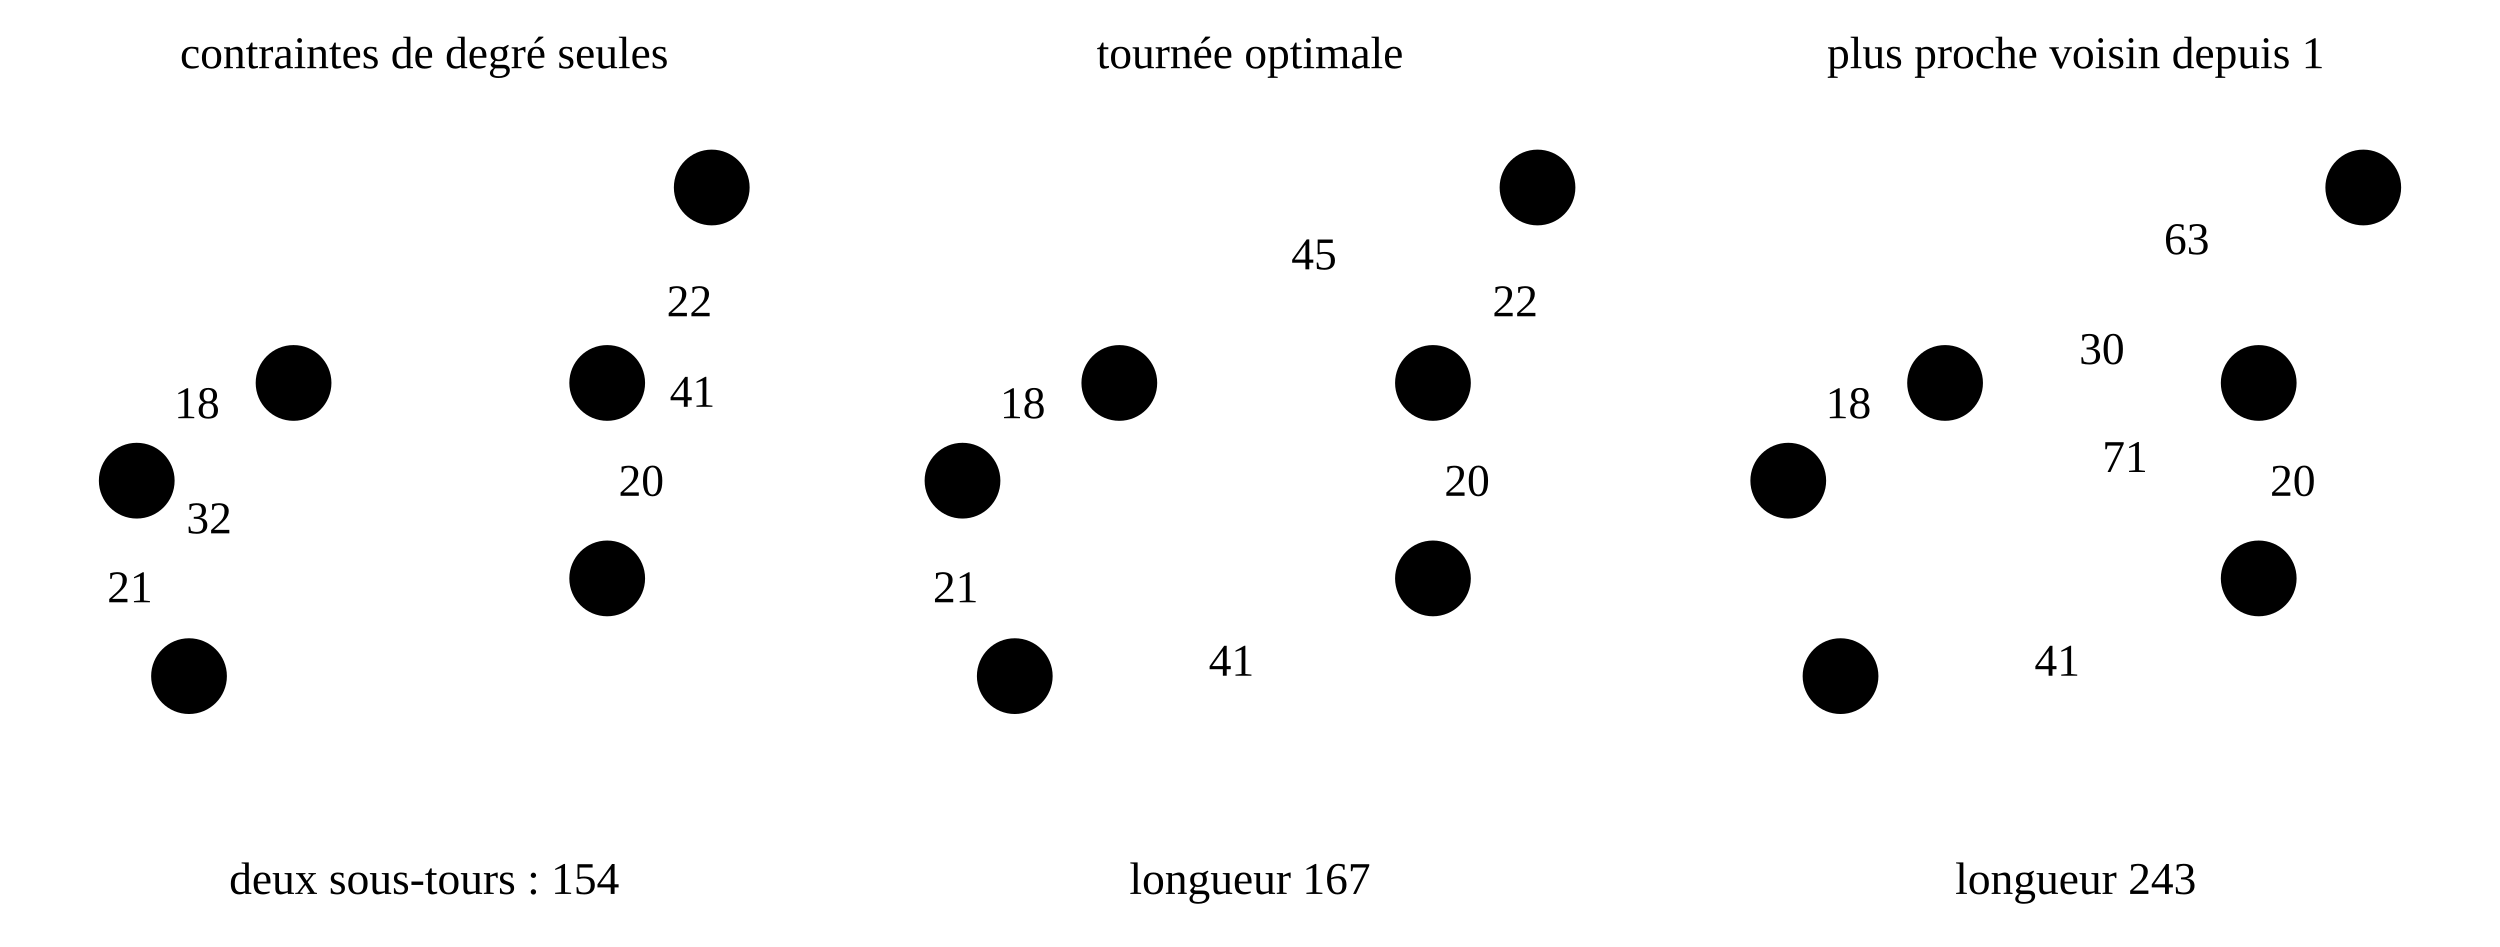
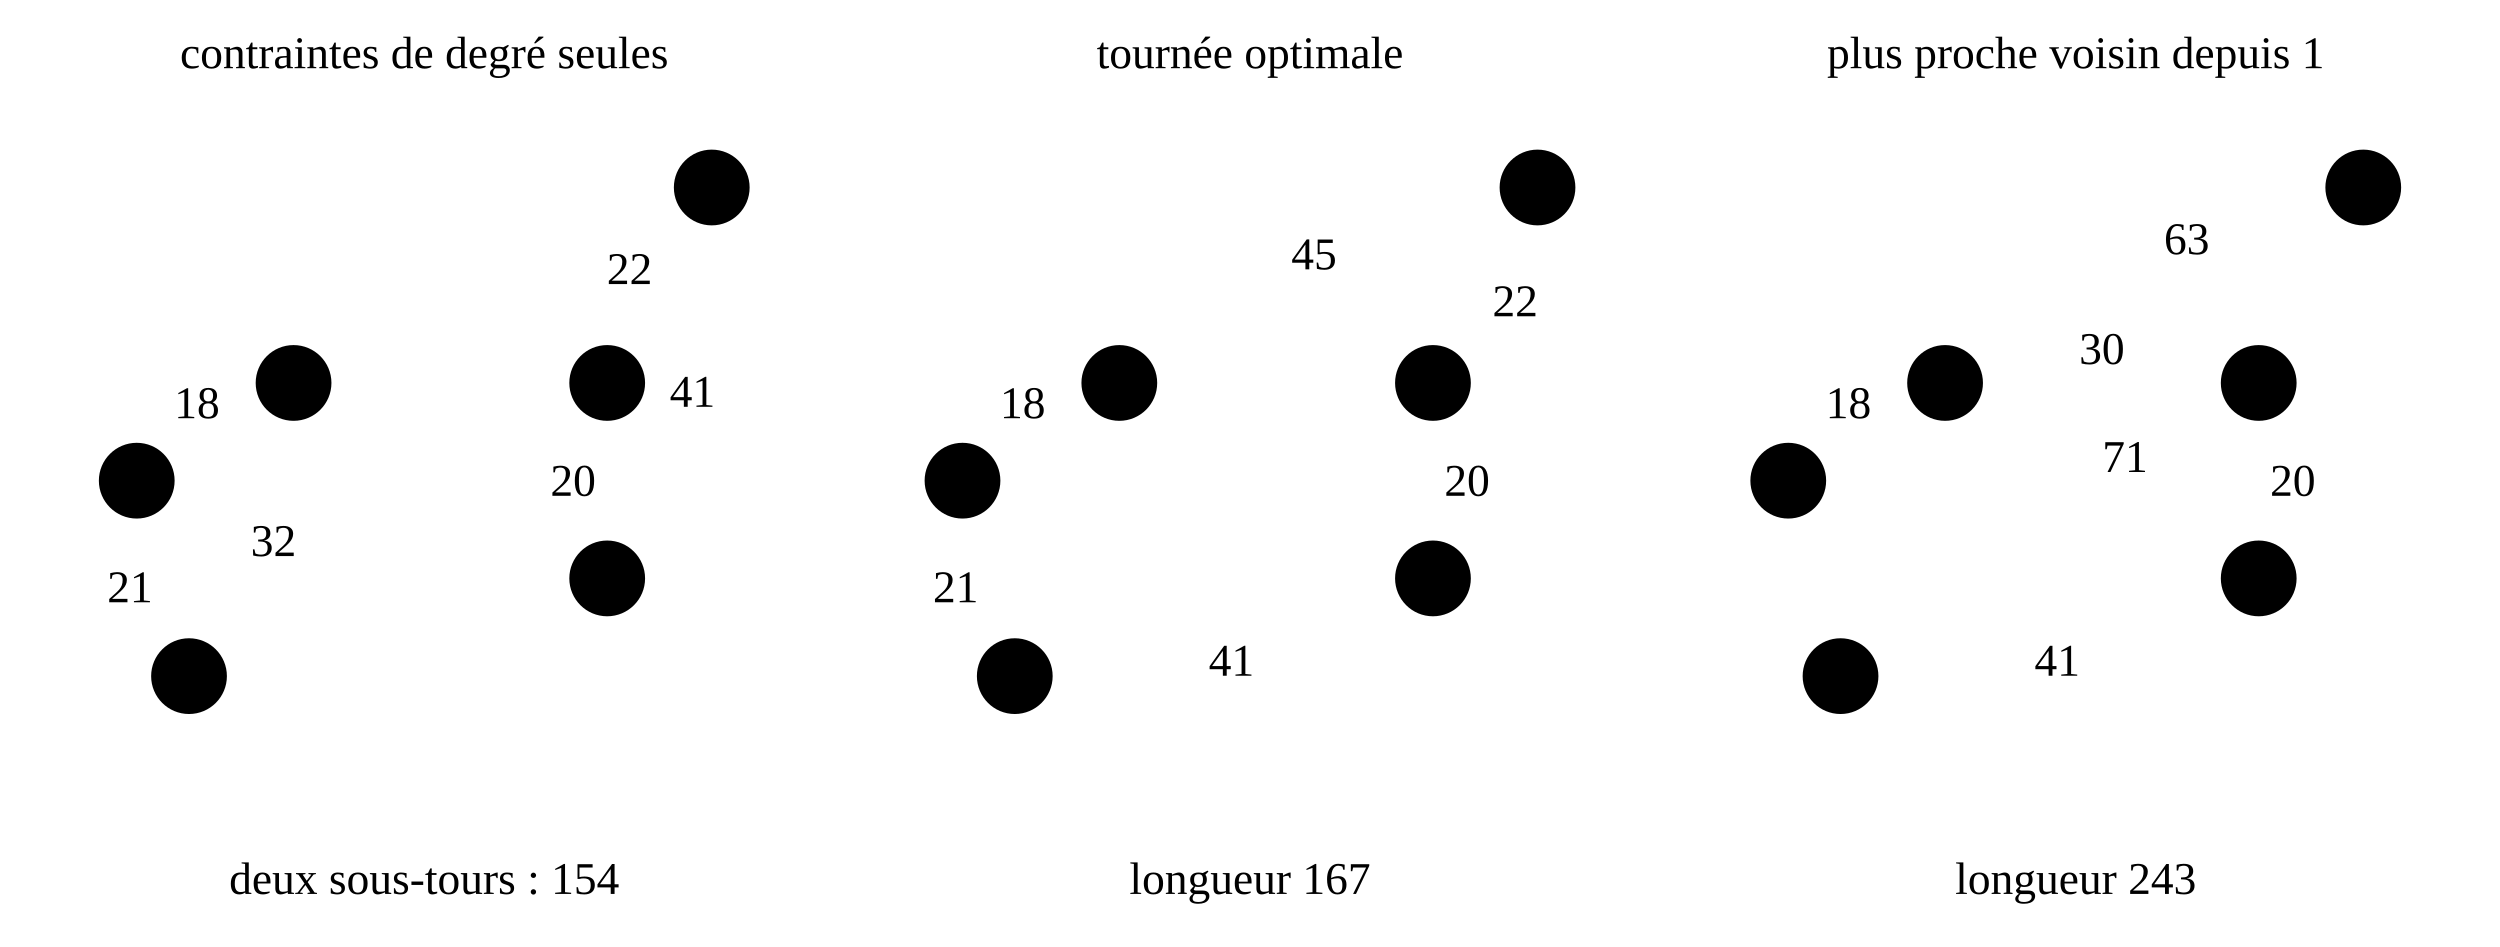
<svg xmlns="http://www.w3.org/2000/svg" viewBox="0 0 660 250" role="img" aria-label="Six villes : la solution des seules contraintes de degré, la tournée optimale et le plus proche voisin">
  <text x="112.0" y="18.0" class="tx-b" text-anchor="middle">contraintes de degré seules</text>
  <line x1="36.1" y1="126.9" x2="77.5" y2="101.1" class="ln c6" />
  <text x="52.0" y="110.4" class="tx-s" text-anchor="middle">18</text>
  <line x1="77.5" y1="101.1" x2="49.9" y2="178.5" class="ln c6" />
-   <text x="55.2" y="140.8" class="tx-s" text-anchor="middle">32</text>
+   <text x="72.2" y="146.8" class="tx-s" text-anchor="middle">32</text>
  <line x1="49.9" y1="178.5" x2="36.1" y2="126.9" class="ln c6" />
  <text x="34.3" y="159.0" class="tx-s" text-anchor="middle">21</text>
  <line x1="160.3" y1="152.7" x2="160.3" y2="101.1" class="ln c6" />
-   <text x="169.3" y="130.9" class="tx-s" text-anchor="middle">20</text>
+   <text x="151.3" y="130.9" class="tx-s" text-anchor="middle">20</text>
  <line x1="160.3" y1="101.1" x2="187.9" y2="49.5" class="ln c6" />
-   <text x="182.0" y="83.5" class="tx-s" text-anchor="middle">22</text>
+   <text x="166.2" y="75.0" class="tx-s" text-anchor="middle">22</text>
  <line x1="187.9" y1="49.5" x2="160.3" y2="152.7" class="ln c6" />
  <text x="182.8" y="107.4" class="tx-s" text-anchor="middle">41</text>
  <circle cx="36.1" cy="126.9" r="10" class="f1" />
  <text x="36.1" y="131.4" class="on-fill" text-anchor="middle">1</text>
  <circle cx="77.5" cy="101.1" r="10" class="f1" />
  <text x="77.5" y="105.6" class="on-fill" text-anchor="middle">2</text>
  <circle cx="49.9" cy="178.5" r="10" class="f1" />
  <text x="49.9" y="183.0" class="on-fill" text-anchor="middle">3</text>
  <circle cx="160.3" cy="152.7" r="10" class="f1" />
  <text x="160.3" y="157.2" class="on-fill" text-anchor="middle">4</text>
  <circle cx="160.3" cy="101.1" r="10" class="f1" />
  <text x="160.3" y="105.6" class="on-fill" text-anchor="middle">5</text>
  <circle cx="187.9" cy="49.5" r="10" class="f1" />
  <text x="187.9" y="54.0" class="on-fill" text-anchor="middle">6</text>
  <text x="112.0" y="236.0" class="tx-b t6" text-anchor="middle">deux sous-tours : 154</text>
  <text x="330.0" y="18.0" class="tx-b" text-anchor="middle">tournée optimale</text>
  <line x1="254.1" y1="126.9" x2="295.5" y2="101.1" class="ln c3" />
  <text x="270.0" y="110.4" class="tx-s" text-anchor="middle">18</text>
  <line x1="295.5" y1="101.1" x2="405.9" y2="49.5" class="ln c3" />
  <text x="346.9" y="71.1" class="tx-s" text-anchor="middle">45</text>
  <line x1="405.9" y1="49.5" x2="378.3" y2="101.1" class="ln c3" />
  <text x="400.0" y="83.5" class="tx-s" text-anchor="middle">22</text>
  <line x1="378.3" y1="101.1" x2="378.3" y2="152.7" class="ln c3" />
  <text x="387.3" y="130.9" class="tx-s" text-anchor="middle">20</text>
  <line x1="378.3" y1="152.7" x2="267.9" y2="178.5" class="ln c3" />
  <text x="325.1" y="178.4" class="tx-s" text-anchor="middle">41</text>
  <line x1="267.9" y1="178.5" x2="254.1" y2="126.9" class="ln c3" />
  <text x="252.3" y="159.0" class="tx-s" text-anchor="middle">21</text>
  <circle cx="254.1" cy="126.9" r="10" class="f1" />
  <text x="254.1" y="131.4" class="on-fill" text-anchor="middle">1</text>
  <circle cx="295.5" cy="101.1" r="10" class="f1" />
  <text x="295.5" y="105.6" class="on-fill" text-anchor="middle">2</text>
  <circle cx="267.9" cy="178.5" r="10" class="f1" />
  <text x="267.9" y="183.0" class="on-fill" text-anchor="middle">3</text>
  <circle cx="378.3" cy="152.7" r="10" class="f1" />
  <text x="378.3" y="157.2" class="on-fill" text-anchor="middle">4</text>
  <circle cx="378.3" cy="101.1" r="10" class="f1" />
  <text x="378.3" y="105.6" class="on-fill" text-anchor="middle">5</text>
  <circle cx="405.9" cy="49.5" r="10" class="f1" />
  <text x="405.9" y="54.0" class="on-fill" text-anchor="middle">6</text>
  <text x="330.0" y="236.0" class="tx-b t3" text-anchor="middle">longueur 167</text>
  <text x="548.0" y="18.0" class="tx-b" text-anchor="middle">plus proche voisin depuis 1</text>
  <line x1="472.1" y1="126.9" x2="513.5" y2="101.1" class="ln c4" />
  <text x="488.0" y="110.4" class="tx-s" text-anchor="middle">18</text>
  <line x1="513.5" y1="101.1" x2="596.3" y2="101.1" class="ln c4" />
  <text x="554.9" y="96.1" class="tx-s" text-anchor="middle">30</text>
  <line x1="596.3" y1="101.1" x2="596.3" y2="152.7" class="ln c4" />
  <text x="605.3" y="130.9" class="tx-s" text-anchor="middle">20</text>
  <line x1="596.3" y1="152.7" x2="485.9" y2="178.5" class="ln c4" />
  <text x="543.1" y="178.4" class="tx-s" text-anchor="middle">41</text>
  <line x1="485.9" y1="178.5" x2="623.9" y2="49.5" class="ln c4" />
  <text x="561.0" y="124.6" class="tx-s" text-anchor="middle">71</text>
  <line x1="623.9" y1="49.5" x2="472.1" y2="126.9" class="ln c4" />
  <text x="577.3" y="67.1" class="tx-s" text-anchor="middle">63</text>
  <circle cx="472.1" cy="126.9" r="10" class="f1" />
  <text x="472.1" y="131.4" class="on-fill" text-anchor="middle">1</text>
  <circle cx="513.5" cy="101.1" r="10" class="f1" />
  <text x="513.5" y="105.6" class="on-fill" text-anchor="middle">2</text>
  <circle cx="485.9" cy="178.5" r="10" class="f1" />
  <text x="485.9" y="183.0" class="on-fill" text-anchor="middle">3</text>
  <circle cx="596.3" cy="152.7" r="10" class="f1" />
  <text x="596.3" y="157.2" class="on-fill" text-anchor="middle">4</text>
  <circle cx="596.3" cy="101.1" r="10" class="f1" />
  <text x="596.3" y="105.6" class="on-fill" text-anchor="middle">5</text>
  <circle cx="623.9" cy="49.5" r="10" class="f1" />
  <text x="623.9" y="54.0" class="on-fill" text-anchor="middle">6</text>
  <text x="548.0" y="236.0" class="tx-b t4" text-anchor="middle">longueur 243</text>
</svg>
